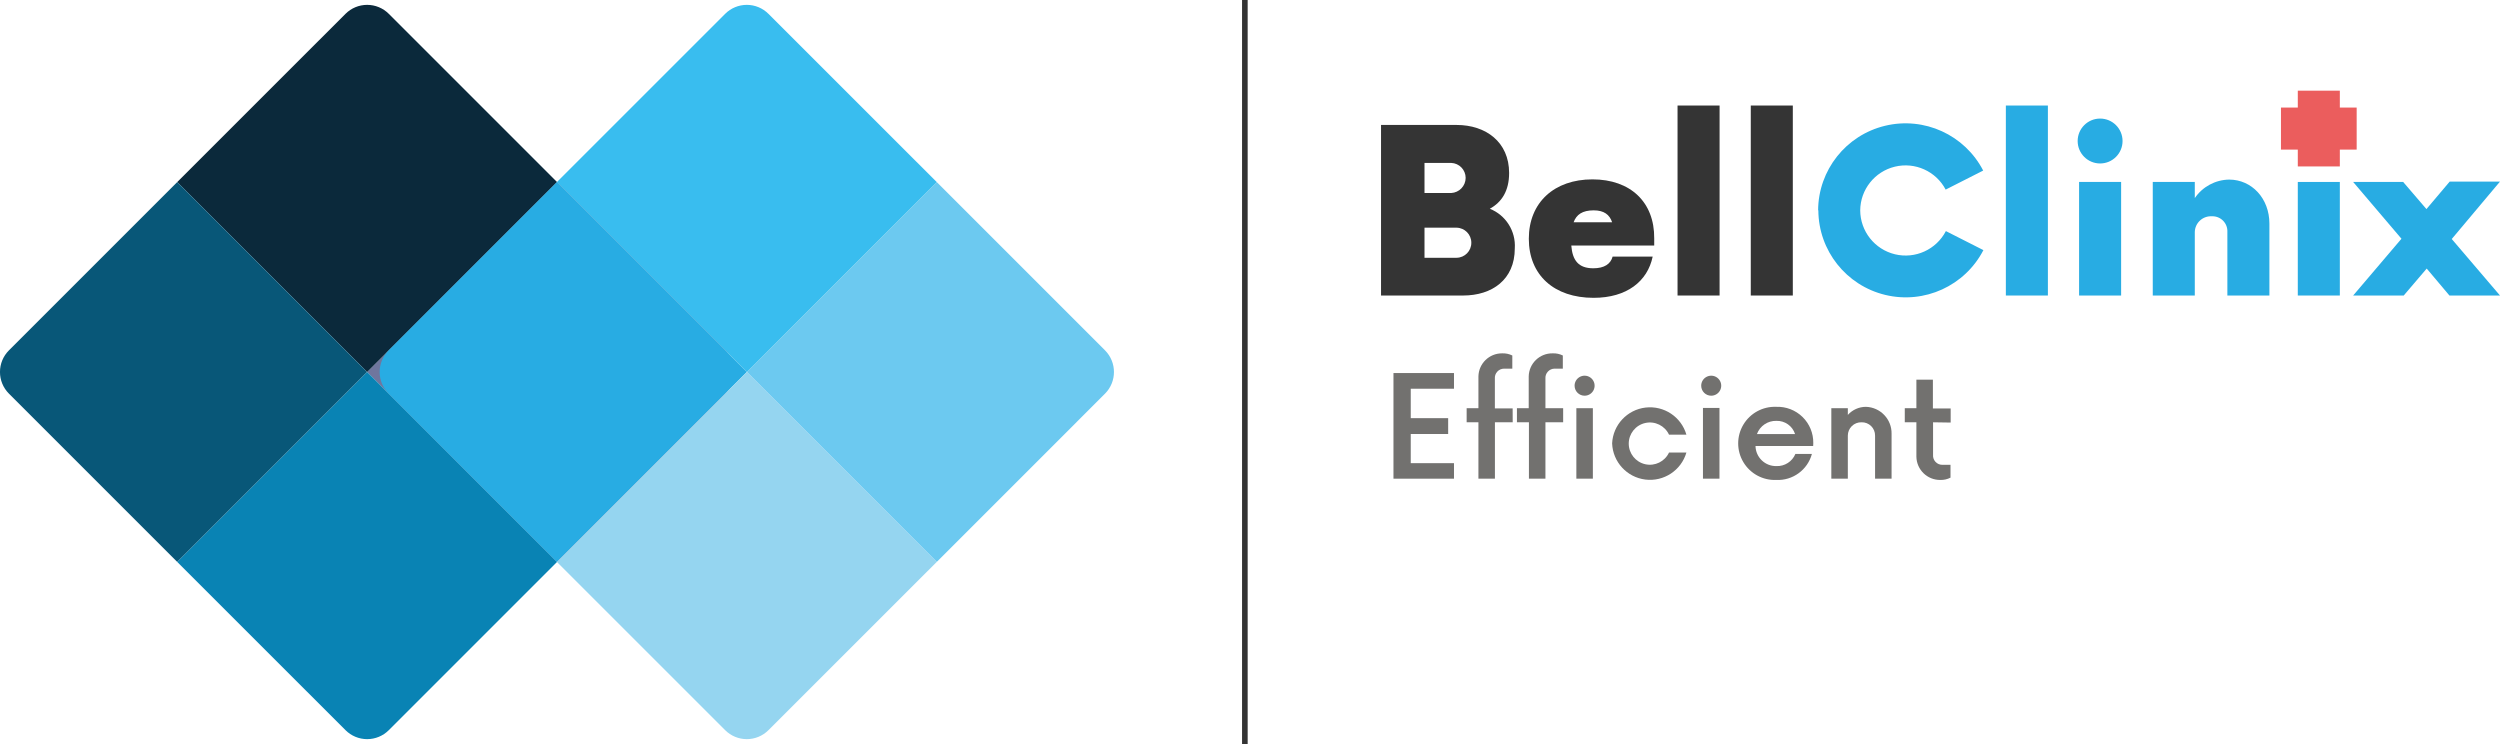
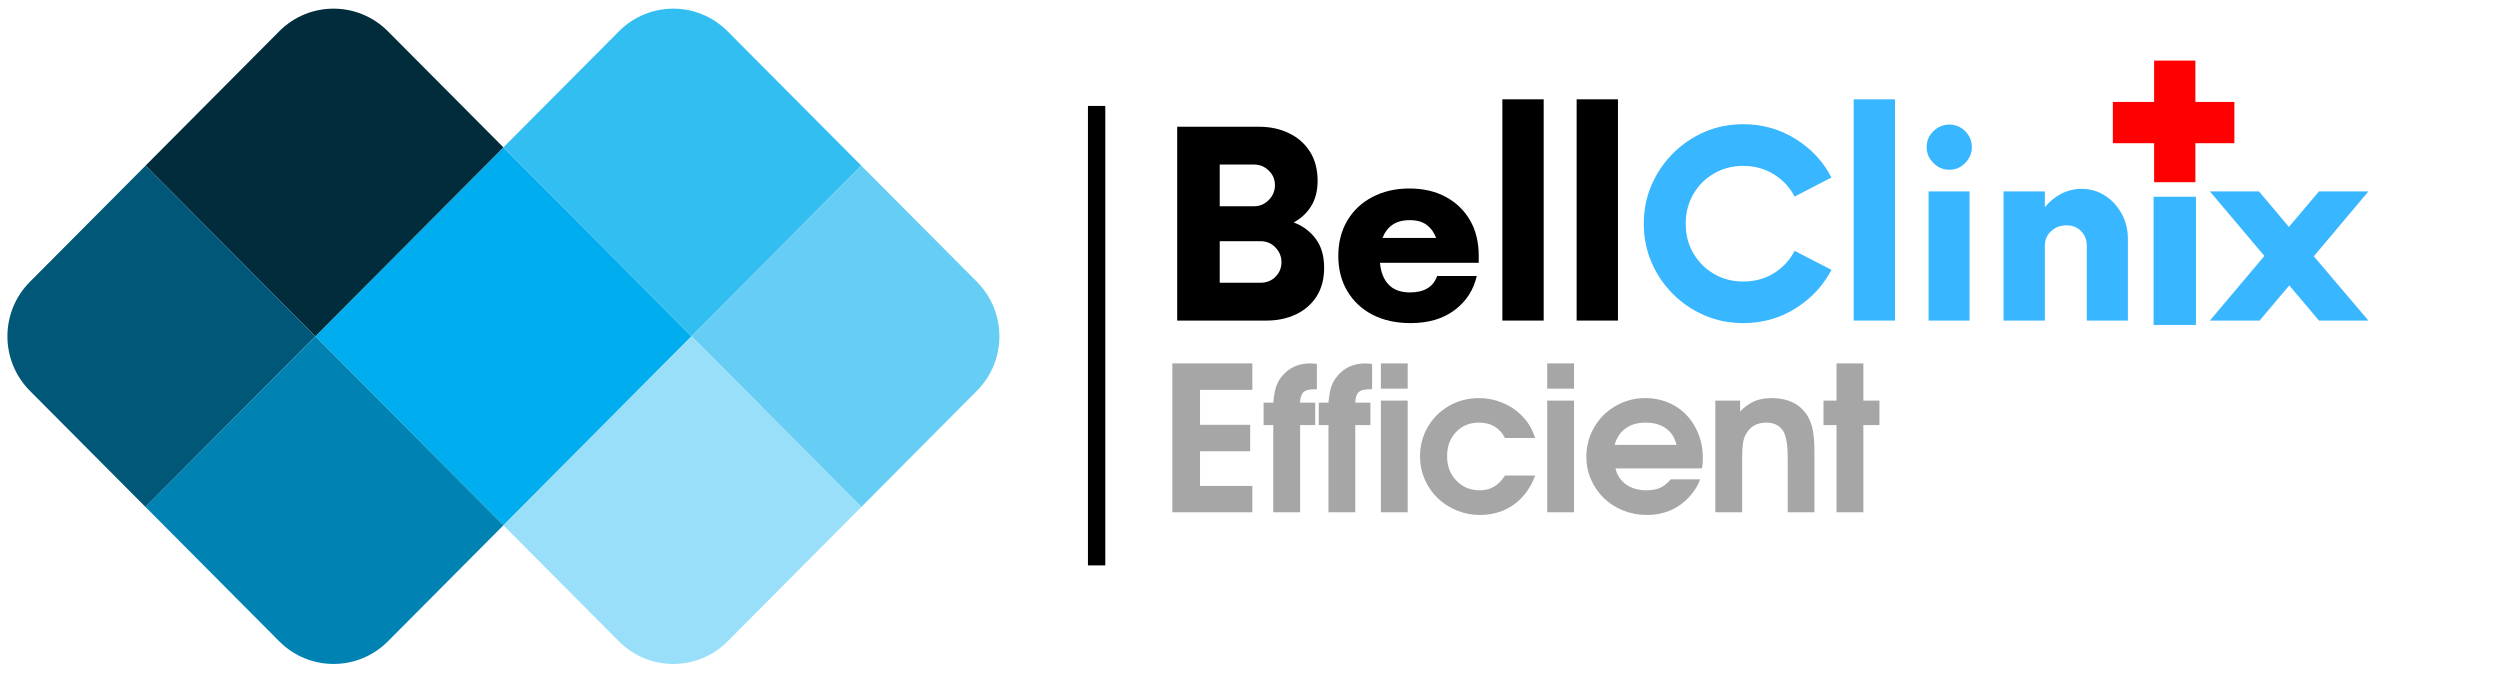
- <svg xmlns="http://www.w3.org/2000/svg" id="Layer_1" data-name="Layer 1" viewBox="0 0 454.37 135.22">
+ <svg xmlns="http://www.w3.org/2000/svg" width="431" zoomAndPan="magnify" viewBox="0 0 323.25 87" height="116" preserveAspectRatio="xMidYMid meet" version="1.0">
  <defs>
-     <style>.cls-1{fill:#6f769e;}.cls-2{fill:#0b293b;}.cls-3{fill:#085778;}.cls-4{fill:#0983b4;}.cls-5{fill:#6cc9f0;}.cls-6{fill:#39bdef;}.cls-7{fill:#28ace3;}.cls-8{fill:#95d5f0;}.cls-9{fill:#343434;}.cls-10{fill:#eb5d5d;}.cls-11{fill:#72716f;}</style>
+     <g />
+     <clipPath id="5fe52232c6">
+       <path d="M 278.461 25.434 L 283.934 25.434 L 283.934 42.02 L 278.461 42.02 Z M 278.461 25.434 " clip-rule="nonzero" />
+     </clipPath>
+     <clipPath id="6a503b11e1">
+       <path d="M 273.191 7.84 L 288.906 7.84 L 288.906 23.555 L 273.191 23.555 Z M 273.191 7.84 " clip-rule="nonzero" />
+     </clipPath>
  </defs>
-   <path class="cls-1" d="M131.82,71.55l-30.58,30.58L66.73,67.61l34.51-34.52,30.58,30.58A5.58,5.58,0,0,1,131.82,71.55Z" />
-   <path class="cls-2" d="M101.24,33.09,66.73,67.61,32.21,33.09,62.79,2.52a5.56,5.56,0,0,1,7.88,0Z" />
-   <path class="cls-3" d="M66.73,67.61,32.21,102.13,1.63,71.55a5.57,5.57,0,0,1,0-7.88L32.21,33.09Z" />
-   <path class="cls-4" d="M101.24,102.13,70.67,132.7a5.56,5.56,0,0,1-7.88,0L32.21,102.13,66.73,67.61Z" />
-   <path class="cls-5" d="M200.83,71.55l-30.58,30.58L135.73,67.61l34.52-34.52,30.58,30.58A5.58,5.58,0,0,1,200.83,71.55Z" />
-   <path class="cls-6" d="M170.25,33.09,135.73,67.61,101.21,33.09,131.79,2.52a5.56,5.56,0,0,1,7.88,0Z" />
-   <path class="cls-7" d="M135.73,67.61l-34.52,34.52L70.64,71.55a5.56,5.56,0,0,1,0-7.88l30.57-30.58Z" />
-   <path class="cls-8" d="M170.25,102.13,139.67,132.7a5.56,5.56,0,0,1-7.88,0l-30.58-30.57,34.52-34.52Z" />
-   <rect class="cls-9" x="225.74" width="1.02" height="135.22" />
-   <path class="cls-9" d="M275.31,45.15c0,5.67-4.13,8.56-9.39,8.56H251v-31h13.73c5.32,0,9.55,3.1,9.55,8.73,0,3.25-1.34,5.31-3.51,6.5A7.24,7.24,0,0,1,275.31,45.15ZM263.75,29.61H258.9v5.47h4.85a2.77,2.77,0,0,0,2.63-2.74A2.73,2.73,0,0,0,263.75,29.61Zm3.66,14.5a2.73,2.73,0,0,0-2.68-2.73H258.9v5.47h5.83A2.71,2.71,0,0,0,267.41,44.11Z" />
-   <path class="cls-9" d="M300.65,43.34v1.29H285.58c.21,2.68,1.29,4.13,4,4.13,2,0,3.15-.78,3.51-2.12h7.28c-.93,4.49-4.7,7.49-10.74,7.49-7.18,0-11.77-4.13-11.77-10.74s4.65-10.79,11.56-10.79S300.71,36.73,300.65,43.34ZM286,40.4h7c-.46-1.4-1.49-2.17-3.35-2.17C287.59,38.23,286.51,39,286,40.4Z" />
-   <path class="cls-9" d="M304.89,19.18h7.64V53.71h-7.64Z" />
-   <path class="cls-9" d="M318.2,19.18h7.64V53.71H318.2Z" />
-   <path class="cls-7" d="M330.44,38.23a15.89,15.89,0,0,1,30-7.23l-6.82,3.46a8.24,8.24,0,0,0-15.53,3.77A8.25,8.25,0,0,0,353.66,42l6.82,3.46a15.89,15.89,0,0,1-30-7.23Z" />
-   <path class="cls-7" d="M364.56,19.18h7.64V53.71h-7.64Z" />
-   <path class="cls-7" d="M377.61,25.63a4.08,4.08,0,0,1,8.16,0,4.08,4.08,0,0,1-8.16,0Zm.26,7.44h7.64V53.71h-7.64Z" />
-   <path class="cls-7" d="M412.46,40.65V53.71h-7.64V42.15A2.71,2.71,0,0,0,402,39.31a2.93,2.93,0,0,0-3.1,2.84V53.71h-7.64V33.07h7.64V36a7.7,7.7,0,0,1,6.25-3.36C409.26,32.65,412.46,36.06,412.46,40.65Z" />
-   <path class="cls-7" d="M417.62,33.07h7.64V53.71h-7.64Z" />
-   <polygon class="cls-10" points="428.32 19.55 425.26 19.55 425.26 16.48 417.62 16.48 417.62 19.55 414.56 19.55 414.56 27.19 417.62 27.19 417.62 30.25 425.26 30.25 425.26 27.19 428.32 27.19 428.32 19.55" />
-   <path class="cls-7" d="M445.6,43.44l8.77,10.27h-9.19l-4.13-4.9-4.18,4.9h-9.19l8.78-10.32-8.78-10.32h9.09L441,38l4.23-5h9.14Z" />
-   <path class="cls-11" d="M256.4,70.65V76h6.8v2.88h-6.8v5.3h7.86V87h-11V67.8h11v2.85Z" />
-   <path class="cls-11" d="M274.93,76.75H271.7V87h-3V76.75h-2.14V74.19h2.14V68.41A4.28,4.28,0,0,1,273,64.22a3.85,3.85,0,0,1,1.86.39V67h-1.5a1.68,1.68,0,0,0-1.67,1.82v5.4h3.23Z" />
-   <path class="cls-11" d="M280.88,74.19h3.22v2.56h-3.22V87h-3V76.75H275.7V74.19h2.14V68.41a4.28,4.28,0,0,1,4.35-4.19,3.83,3.83,0,0,1,1.85.39V67h-1.5a1.68,1.68,0,0,0-1.66,1.82Zm5.3-4A1.82,1.82,0,1,1,288,71.92,1.82,1.82,0,0,1,286.18,70.14Zm.32,4h3V87h-3Z" />
-   <path class="cls-11" d="M293,80.58A6.89,6.89,0,0,1,306.5,79h-3.16a3.84,3.84,0,1,0,0,3.25h3.16A6.89,6.89,0,0,1,293,80.58Z" />
-   <path class="cls-11" d="M309.19,70.14A1.82,1.82,0,1,1,311,71.92,1.82,1.82,0,0,1,309.19,70.14Zm.32,4h3V87h-3Z" />
-   <path class="cls-11" d="M329.54,81.06H319.06a3.72,3.72,0,0,0,3.8,3.65,3.58,3.58,0,0,0,3.45-2.21h3a6.41,6.41,0,0,1-6.49,4.73,6.65,6.65,0,1,1,0-13.29,6.49,6.49,0,0,1,6.74,6.58Zm-10.22-2.17h6.93a3.45,3.45,0,0,0-3.39-2.4A3.66,3.66,0,0,0,319.32,78.89Z" />
-   <path class="cls-11" d="M343.79,78.86V87h-3V79.18a2.39,2.39,0,0,0-2.46-2.43,2.42,2.42,0,0,0-2.49,2.43V87h-3V74.19h3v1.22a4.43,4.43,0,0,1,3.29-1.47A4.81,4.81,0,0,1,343.79,78.86Z" />
-   <path class="cls-11" d="M351.33,76.75v5.91a1.68,1.68,0,0,0,1.7,1.82h1.47v2.33a3.8,3.8,0,0,1-1.85.42A4.3,4.3,0,0,1,348.3,83V76.75h-2.11V74.19h2.11V69h3v5.24h3.23v2.56Z" />
+   <path fill="#00aeef" d="M 65.094 67.918 L 40.773 43.484 L 47.789 36.438 L 65.094 19.055 L 82.398 36.438 C 82.398 36.438 82.398 36.438 82.402 36.441 L 89.414 43.484 Z M 65.094 67.918 " fill-opacity="1" fill-rule="nonzero" />
+   <path fill="#33bef2" d="M 65.094 19.055 L 80.039 4.039 C 83.914 0.145 90.195 0.145 94.07 4.039 L 111.371 21.422 L 89.41 43.484 L 82.398 36.441 C 82.398 36.441 82.398 36.438 82.395 36.438 Z M 65.094 19.055 " fill-opacity="1" fill-rule="nonzero" />
+   <path fill="#66cef5" d="M 89.41 43.484 L 111.371 21.422 L 126.316 36.438 C 130.191 40.328 130.191 46.641 126.316 50.531 L 111.371 65.547 Z M 89.41 43.484 " fill-opacity="1" fill-rule="nonzero" />
+   <path fill="#99dff9" d="M 89.41 43.484 L 111.371 65.551 L 94.066 82.934 C 90.191 86.824 83.91 86.824 80.035 82.934 L 65.09 67.918 Z M 89.41 43.484 " fill-opacity="1" fill-rule="nonzero" />
+   <path fill="#002c3c" d="M 40.773 43.484 L 18.812 21.422 L 36.113 4.039 C 39.988 0.145 46.27 0.145 50.145 4.039 L 64.406 18.367 L 65.09 19.055 L 47.789 36.438 C 47.789 36.438 47.789 36.438 47.785 36.438 Z M 40.773 43.484 " fill-opacity="1" fill-rule="nonzero" />
+   <path fill="#005778" d="M 40.773 43.484 L 18.812 65.551 L 3.867 50.535 C -0.008 46.645 -0.012 40.332 3.867 36.438 L 18.812 21.426 Z M 40.773 43.484 " fill-opacity="1" fill-rule="nonzero" />
+   <path fill="#0083b3" d="M 36.113 82.93 L 18.812 65.547 L 40.773 43.484 L 65.094 67.918 L 50.148 82.93 C 46.27 86.824 39.992 86.824 36.113 82.93 Z M 36.113 82.93 " fill-opacity="1" fill-rule="nonzero" />
+   <path stroke-linecap="butt" transform="matrix(0, -0.748264, 0.748264, 0, 140.6698, 73.10698)" fill="none" stroke-linejoin="miter" d="M 0.002 1.501 L 79.399 1.501 " stroke="#000000" stroke-width="3" stroke-opacity="1" stroke-miterlimit="4" />
+   <g fill="#000000" fill-opacity="1">
+     <g transform="translate(149.7413, 41.45011)">
+       <g>
+         <path d="M 17.531 -12.688 C 18.707 -12.25 19.656 -11.547 20.375 -10.578 C 21.102 -9.617 21.469 -8.375 21.469 -6.844 C 21.469 -5.375 21.141 -4.129 20.484 -3.109 C 19.828 -2.098 18.938 -1.328 17.812 -0.797 C 16.688 -0.266 15.426 0 14.031 0 L 2.469 0 L 2.469 -25.062 L 13.062 -25.062 C 14.488 -25.062 15.77 -24.785 16.906 -24.234 C 18.051 -23.691 18.957 -22.898 19.625 -21.859 C 20.289 -20.816 20.625 -19.555 20.625 -18.078 C 20.625 -16.773 20.344 -15.676 19.781 -14.781 C 19.227 -13.895 18.477 -13.195 17.531 -12.688 Z M 15.109 -17.5 C 15.109 -18.25 14.844 -18.879 14.312 -19.391 C 13.789 -19.91 13.156 -20.172 12.406 -20.172 L 7.969 -20.172 L 7.969 -14.781 L 12.406 -14.781 C 13.156 -14.781 13.789 -15.051 14.312 -15.594 C 14.844 -16.133 15.109 -16.77 15.109 -17.5 Z M 13.234 -4.891 C 14.016 -4.891 14.66 -5.145 15.172 -5.656 C 15.691 -6.176 15.953 -6.812 15.953 -7.562 C 15.953 -8.281 15.691 -8.91 15.172 -9.453 C 14.66 -9.992 14.016 -10.266 13.234 -10.266 L 7.969 -10.266 L 7.969 -4.891 Z M 13.234 -4.891 " />
+       </g>
+     </g>
+   </g>
+   <g fill="#000000" fill-opacity="1">
+     <g transform="translate(171.7453, 41.45011)">
+       <g>
+         <path d="M 19.453 -8.391 L 19.453 -7.469 L 6.688 -7.469 C 6.789 -6.27 7.16 -5.332 7.797 -4.656 C 8.441 -3.977 9.363 -3.641 10.562 -3.641 C 12.406 -3.641 13.578 -4.348 14.078 -5.766 L 19.203 -5.766 C 18.785 -3.953 17.832 -2.484 16.344 -1.359 C 14.852 -0.234 12.953 0.328 10.641 0.328 C 8.773 0.328 7.141 -0.031 5.734 -0.75 C 4.336 -1.477 3.25 -2.492 2.469 -3.797 C 1.688 -5.109 1.297 -6.629 1.297 -8.359 C 1.297 -10.109 1.688 -11.633 2.469 -12.938 C 3.25 -14.25 4.332 -15.266 5.719 -15.984 C 7.113 -16.711 8.703 -17.078 10.484 -17.078 C 12.297 -17.078 13.867 -16.711 15.203 -15.984 C 16.535 -15.266 17.578 -14.258 18.328 -12.969 C 19.078 -11.676 19.453 -10.148 19.453 -8.391 Z M 10.562 -12.984 C 9.613 -12.984 8.852 -12.781 8.281 -12.375 C 7.719 -11.977 7.297 -11.414 7.016 -10.688 L 13.953 -10.688 C 13.672 -11.414 13.258 -11.977 12.719 -12.375 C 12.176 -12.781 11.457 -12.984 10.562 -12.984 Z M 10.562 -12.984 " />
+       </g>
+     </g>
+   </g>
+   <g fill="#000000" fill-opacity="1">
+     <g transform="translate(191.7869, 41.45011)">
+       <g>
+         <path d="M 2.469 0 L 2.469 -28.609 L 7.812 -28.609 L 7.812 0 Z M 2.469 0 " />
+       </g>
+     </g>
+   </g>
+   <g fill="#000000" fill-opacity="1">
+     <g transform="translate(201.3901, 41.45011)">
+       <g>
+         <path d="M 2.469 0 L 2.469 -28.609 L 7.812 -28.609 L 7.812 0 Z M 2.469 0 " />
+       </g>
+     </g>
+   </g>
+   <g fill="#38b6ff" fill-opacity="1">
+     <g transform="translate(210.9937, 41.45011)">
+       <g>
+         <path d="M 14.406 0.328 C 12.625 0.328 10.957 -0.004 9.406 -0.672 C 7.863 -1.336 6.5 -2.258 5.312 -3.438 C 4.133 -4.625 3.211 -5.988 2.547 -7.531 C 1.879 -9.082 1.547 -10.75 1.547 -12.531 C 1.547 -14.312 1.879 -15.973 2.547 -17.516 C 3.211 -19.055 4.133 -20.422 5.312 -21.609 C 6.5 -22.797 7.863 -23.723 9.406 -24.391 C 10.957 -25.055 12.625 -25.391 14.406 -25.391 C 16.883 -25.391 19.141 -24.754 21.172 -23.484 C 23.203 -22.223 24.75 -20.562 25.812 -18.5 L 21.047 -16.031 C 20.43 -17.227 19.539 -18.188 18.375 -18.906 C 17.207 -19.633 15.883 -20 14.406 -20 C 13.008 -20 11.75 -19.672 10.625 -19.016 C 9.5 -18.367 8.609 -17.477 7.953 -16.344 C 7.297 -15.219 6.969 -13.945 6.969 -12.531 C 6.969 -11.102 7.297 -9.828 7.953 -8.703 C 8.609 -7.578 9.5 -6.688 10.625 -6.031 C 11.75 -5.375 13.008 -5.047 14.406 -5.047 C 15.883 -5.047 17.207 -5.406 18.375 -6.125 C 19.539 -6.852 20.43 -7.816 21.047 -9.016 L 25.812 -6.562 C 24.75 -4.52 23.203 -2.859 21.172 -1.578 C 19.141 -0.305 16.883 0.328 14.406 0.328 Z M 14.406 0.328 " />
+       </g>
+     </g>
+   </g>
+   <g fill="#38b6ff" fill-opacity="1">
+     <g transform="translate(237.2148, 41.45011)">
+       <g>
+         <path d="M 2.469 0 L 2.469 -28.609 L 7.812 -28.609 L 7.812 0 Z M 2.469 0 " />
+       </g>
+     </g>
+   </g>
+   <g fill="#38b6ff" fill-opacity="1">
+     <g transform="translate(246.818, 41.45011)">
+       <g>
+         <path d="M 5.219 -19.5 C 4.438 -19.5 3.754 -19.789 3.172 -20.375 C 2.586 -20.957 2.297 -21.641 2.297 -22.422 C 2.297 -23.234 2.586 -23.922 3.172 -24.484 C 3.754 -25.055 4.438 -25.344 5.219 -25.344 C 6.031 -25.344 6.719 -25.055 7.281 -24.484 C 7.852 -23.922 8.141 -23.234 8.141 -22.422 C 8.141 -21.641 7.852 -20.957 7.281 -20.375 C 6.719 -19.789 6.031 -19.5 5.219 -19.5 Z M 2.547 0 L 2.547 -16.703 L 7.844 -16.703 L 7.844 0 Z M 2.547 0 " />
+       </g>
+     </g>
+   </g>
+   <g fill="#38b6ff" fill-opacity="1">
+     <g transform="translate(256.5882, 41.45011)">
+       <g>
+         <path d="M 12.562 -17.031 C 13.676 -17.031 14.676 -16.742 15.562 -16.172 C 16.457 -15.609 17.176 -14.836 17.719 -13.859 C 18.27 -12.891 18.547 -11.789 18.547 -10.562 L 18.547 0 L 13.234 0 L 13.234 -9.688 C 13.234 -10.438 12.988 -11.062 12.5 -11.562 C 12.02 -12.062 11.391 -12.312 10.609 -12.312 C 9.828 -12.312 9.164 -12.062 8.625 -11.562 C 8.082 -11.062 7.812 -10.438 7.812 -9.688 L 7.812 0 L 2.469 0 L 2.469 -16.703 L 7.812 -16.703 L 7.812 -14.656 C 8.395 -15.383 9.098 -15.961 9.922 -16.391 C 10.742 -16.816 11.625 -17.031 12.562 -17.031 Z M 12.562 -17.031 " />
+       </g>
+     </g>
+   </g>
+   <g fill="#38b6ff" fill-opacity="1">
+     <g transform="translate(276.588, 41.45011)">
+       <g />
+     </g>
+   </g>
+   <g fill="#38b6ff" fill-opacity="1">
+     <g transform="translate(285.9407, 41.45011)">
+       <g>
+         <path d="M 20.297 -16.703 L 13.234 -8.312 L 20.297 0 L 13.906 0 L 10.062 -4.547 L 6.219 0 L -0.203 0 L 6.844 -8.359 L -0.203 -16.703 L 6.141 -16.703 L 10.016 -12.109 L 13.906 -16.703 Z M 20.297 -16.703 " />
+       </g>
+     </g>
+   </g>
+   <g clip-path="url(#5fe52232c6)">
+     <path fill="#38b6ff" d="M 278.461 25.434 L 283.934 25.434 L 283.934 42.012 L 278.461 42.012 Z M 278.461 25.434 " fill-opacity="1" fill-rule="nonzero" />
+   </g>
+   <g clip-path="url(#6a503b11e1)">
+     <path fill="#ff0000" d="M 289.195 13.176 L 289.195 18.512 L 283.863 18.512 L 283.863 23.848 L 278.527 23.848 L 278.527 18.512 L 273.191 18.512 L 273.191 13.176 L 278.527 13.176 L 278.527 7.84 L 283.863 7.84 L 283.863 13.176 Z M 289.195 13.176 " fill-opacity="1" fill-rule="nonzero" />
+   </g>
+   <g fill="#a6a6a6" fill-opacity="1">
+     <g transform="translate(149.7413, 66.2396)">
+       <g>
+         <path d="M 1.844 0 C 1.844 0 1.844 -6.414 1.844 -19.25 C 1.844 -19.25 5.289 -19.25 12.188 -19.25 C 12.188 -19.25 12.188 -18.109 12.188 -15.828 C 12.188 -15.828 9.93 -15.828 5.422 -15.828 C 5.422 -15.828 5.422 -14.32 5.422 -11.312 C 5.422 -11.312 7.582 -11.312 11.906 -11.312 C 11.906 -11.312 11.906 -10.172 11.906 -7.891 C 11.906 -7.891 9.742 -7.891 5.422 -7.891 C 5.422 -7.891 5.422 -6.395 5.422 -3.406 C 5.422 -3.406 7.676 -3.406 12.188 -3.406 C 12.188 -3.406 12.188 -2.27 12.188 0 C 12.188 0 8.738 0 1.844 0 Z M 1.844 0 " />
+       </g>
+     </g>
+   </g>
+   <g fill="#a6a6a6" fill-opacity="1">
+     <g transform="translate(162.8679, 66.2396)">
+       <g>
+         <path d="M 1.766 0 C 1.766 0 1.766 -3.758 1.766 -11.281 C 1.766 -11.281 1.348 -11.281 0.516 -11.281 C 0.516 -11.281 0.516 -12.242 0.516 -14.172 C 0.516 -14.172 0.93 -14.172 1.766 -14.172 C 1.848 -15.086 1.977 -15.801 2.156 -16.312 C 2.332 -16.82 2.613 -17.289 3 -17.719 C 3.895 -18.738 5.07 -19.25 6.531 -19.25 C 6.832 -19.25 7.125 -19.227 7.406 -19.188 L 7.406 -15.906 C 7.406 -15.906 7.281 -15.906 7.031 -15.906 C 6.375 -15.906 5.914 -15.773 5.656 -15.516 C 5.395 -15.266 5.254 -14.816 5.234 -14.172 L 7.188 -14.172 C 7.188 -14.172 7.188 -13.207 7.188 -11.281 C 7.188 -11.281 6.535 -11.281 5.234 -11.281 C 5.234 -11.281 5.234 -7.52 5.234 0 C 5.234 0 4.078 0 1.766 0 Z M 1.766 0 " />
+       </g>
+     </g>
+   </g>
+   <g fill="#a6a6a6" fill-opacity="1">
+     <g transform="translate(170.0037, 66.2396)">
+       <g>
+         <path d="M 1.766 0 C 1.766 0 1.766 -3.758 1.766 -11.281 C 1.766 -11.281 1.348 -11.281 0.516 -11.281 C 0.516 -11.281 0.516 -12.242 0.516 -14.172 C 0.516 -14.172 0.93 -14.172 1.766 -14.172 C 1.848 -15.086 1.977 -15.801 2.156 -16.312 C 2.332 -16.82 2.613 -17.289 3 -17.719 C 3.895 -18.738 5.07 -19.25 6.531 -19.25 C 6.832 -19.25 7.125 -19.227 7.406 -19.188 L 7.406 -15.906 C 7.406 -15.906 7.281 -15.906 7.031 -15.906 C 6.375 -15.906 5.914 -15.773 5.656 -15.516 C 5.395 -15.266 5.254 -14.816 5.234 -14.172 L 7.188 -14.172 C 7.188 -14.172 7.188 -13.207 7.188 -11.281 C 7.188 -11.281 6.535 -11.281 5.234 -11.281 C 5.234 -11.281 5.234 -7.52 5.234 0 C 5.234 0 4.078 0 1.766 0 Z M 1.766 0 " />
+       </g>
+     </g>
+   </g>
+   <g fill="#a6a6a6" fill-opacity="1">
+     <g transform="translate(177.1395, 66.2396)">
+       <g>
+         <path d="M 1.406 0 C 1.406 0 1.406 -4.812 1.406 -14.438 C 1.406 -14.438 2.562 -14.438 4.875 -14.438 C 4.875 -14.438 4.875 -9.625 4.875 0 C 4.875 0 3.719 0 1.406 0 Z M 1.406 -15.984 C 1.406 -15.984 1.406 -17.07 1.406 -19.25 C 1.406 -19.25 2.562 -19.25 4.875 -19.25 C 4.875 -19.25 4.875 -18.16 4.875 -15.984 C 4.875 -15.984 3.719 -15.984 1.406 -15.984 Z M 1.406 -15.984 " />
+       </g>
+     </g>
+   </g>
+   <g fill="#a6a6a6" fill-opacity="1">
+     <g transform="translate(182.8889, 66.2396)">
+       <g>
+         <path d="M 11.703 -4.75 C 11.703 -4.75 13.004 -4.75 15.609 -4.75 C 15.004 -3.125 14.078 -1.867 12.828 -0.984 C 11.586 -0.098 10.125 0.344 8.438 0.344 C 7.395 0.344 6.395 0.145 5.438 -0.25 C 4.477 -0.656 3.656 -1.191 2.969 -1.859 C 2.289 -2.523 1.742 -3.32 1.328 -4.25 C 0.922 -5.188 0.719 -6.176 0.719 -7.219 C 0.719 -8.602 1.051 -9.875 1.719 -11.031 C 2.395 -12.188 3.316 -13.098 4.484 -13.766 C 5.648 -14.43 6.93 -14.766 8.328 -14.766 C 9.359 -14.766 10.344 -14.578 11.281 -14.203 C 12.219 -13.836 13.039 -13.312 13.75 -12.625 C 14.207 -12.176 14.566 -11.738 14.828 -11.312 C 15.098 -10.883 15.359 -10.316 15.609 -9.609 L 11.703 -9.609 C 11.023 -10.93 9.898 -11.594 8.328 -11.594 C 7.129 -11.594 6.145 -11.188 5.375 -10.375 C 4.602 -9.562 4.219 -8.516 4.219 -7.234 C 4.219 -5.973 4.617 -4.926 5.422 -4.094 C 6.223 -3.258 7.223 -2.844 8.422 -2.844 C 9.129 -2.844 9.742 -2.992 10.266 -3.297 C 10.785 -3.598 11.266 -4.082 11.703 -4.75 Z M 11.703 -4.75 " />
+       </g>
+     </g>
+   </g>
+   <g fill="#a6a6a6" fill-opacity="1">
+     <g transform="translate(198.6483, 66.2396)">
+       <g>
+         <path d="M 1.406 0 C 1.406 0 1.406 -4.812 1.406 -14.438 C 1.406 -14.438 2.562 -14.438 4.875 -14.438 C 4.875 -14.438 4.875 -9.625 4.875 0 C 4.875 0 3.719 0 1.406 0 Z M 1.406 -15.984 C 1.406 -15.984 1.406 -17.07 1.406 -19.25 C 1.406 -19.25 2.562 -19.25 4.875 -19.25 C 4.875 -19.25 4.875 -18.16 4.875 -15.984 C 4.875 -15.984 3.719 -15.984 1.406 -15.984 Z M 1.406 -15.984 " />
+       </g>
+     </g>
+   </g>
+   <g fill="#a6a6a6" fill-opacity="1">
+     <g transform="translate(204.3977, 66.2396)">
+       <g>
+         <path d="M 15.656 -5.672 C 15.656 -5.672 11.93 -5.672 4.484 -5.672 C 4.691 -4.797 5.148 -4.102 5.859 -3.594 C 6.578 -3.094 7.445 -2.844 8.469 -2.844 C 9.176 -2.844 9.77 -2.945 10.25 -3.156 C 10.727 -3.375 11.191 -3.742 11.641 -4.266 L 15.422 -4.266 C 15.211 -3.617 14.828 -2.953 14.266 -2.266 C 12.773 -0.523 10.867 0.344 8.547 0.344 C 7.461 0.344 6.438 0.148 5.469 -0.234 C 4.5 -0.629 3.672 -1.16 2.984 -1.828 C 2.297 -2.492 1.742 -3.289 1.328 -4.219 C 0.922 -5.145 0.719 -6.125 0.719 -7.156 C 0.719 -8.551 1.055 -9.832 1.734 -11 C 2.41 -12.164 3.332 -13.082 4.5 -13.75 C 5.664 -14.426 6.941 -14.766 8.328 -14.766 C 9.742 -14.766 11.02 -14.43 12.156 -13.766 C 13.289 -13.098 14.176 -12.172 14.812 -10.984 C 15.457 -9.805 15.781 -8.477 15.781 -7 C 15.781 -6.531 15.738 -6.086 15.656 -5.672 Z M 4.375 -8.719 L 12.375 -8.719 C 12.156 -9.645 11.703 -10.352 11.016 -10.844 C 10.328 -11.344 9.445 -11.594 8.375 -11.594 C 7.344 -11.594 6.484 -11.348 5.797 -10.859 C 5.117 -10.367 4.645 -9.656 4.375 -8.719 Z M 4.375 -8.719 " />
+       </g>
+     </g>
+   </g>
+   <g fill="#a6a6a6" fill-opacity="1">
+     <g transform="translate(220.3861, 66.2396)">
+       <g>
+         <path d="M 1.406 0 C 1.406 0 1.406 -4.812 1.406 -14.438 C 1.406 -14.438 2.473 -14.438 4.609 -14.438 C 4.609 -14.438 4.609 -13.973 4.609 -13.047 C 5.242 -13.672 5.867 -14.113 6.484 -14.375 C 7.109 -14.633 7.836 -14.766 8.672 -14.766 C 10.773 -14.766 12.312 -14.023 13.281 -12.547 C 13.625 -11.992 13.863 -11.363 14 -10.656 C 14.145 -9.957 14.219 -8.984 14.219 -7.734 L 14.219 0 L 10.766 0 C 10.766 0 10.766 -2.352 10.766 -7.062 C 10.766 -8.926 10.516 -10.148 10.016 -10.734 C 9.555 -11.305 8.883 -11.594 8 -11.594 C 6.812 -11.594 5.953 -11.125 5.422 -10.188 C 5.203 -9.852 5.055 -9.441 4.984 -8.953 C 4.91 -8.461 4.875 -7.742 4.875 -6.797 L 4.875 0 C 4.875 0 3.719 0 1.406 0 Z M 1.406 0 " />
+       </g>
+     </g>
+   </g>
+   <g fill="#a6a6a6" fill-opacity="1">
+     <g transform="translate(235.4333, 66.2396)">
+       <g>
+         <path d="M 2.031 0 C 2.031 0 2.031 -3.758 2.031 -11.281 C 2.031 -11.281 1.469 -11.281 0.344 -11.281 C 0.344 -11.281 0.344 -12.332 0.344 -14.438 C 0.344 -14.438 0.906 -14.438 2.031 -14.438 C 2.031 -14.438 2.031 -16.039 2.031 -19.25 C 2.031 -19.25 3.188 -19.25 5.5 -19.25 C 5.5 -19.25 5.5 -17.645 5.5 -14.438 C 5.5 -14.438 6.191 -14.438 7.578 -14.438 C 7.578 -14.438 7.578 -13.383 7.578 -11.281 C 7.578 -11.281 6.883 -11.281 5.5 -11.281 C 5.5 -11.281 5.5 -7.52 5.5 0 C 5.5 0 4.344 0 2.031 0 Z M 2.031 0 " />
+       </g>
+     </g>
+   </g>
</svg>
